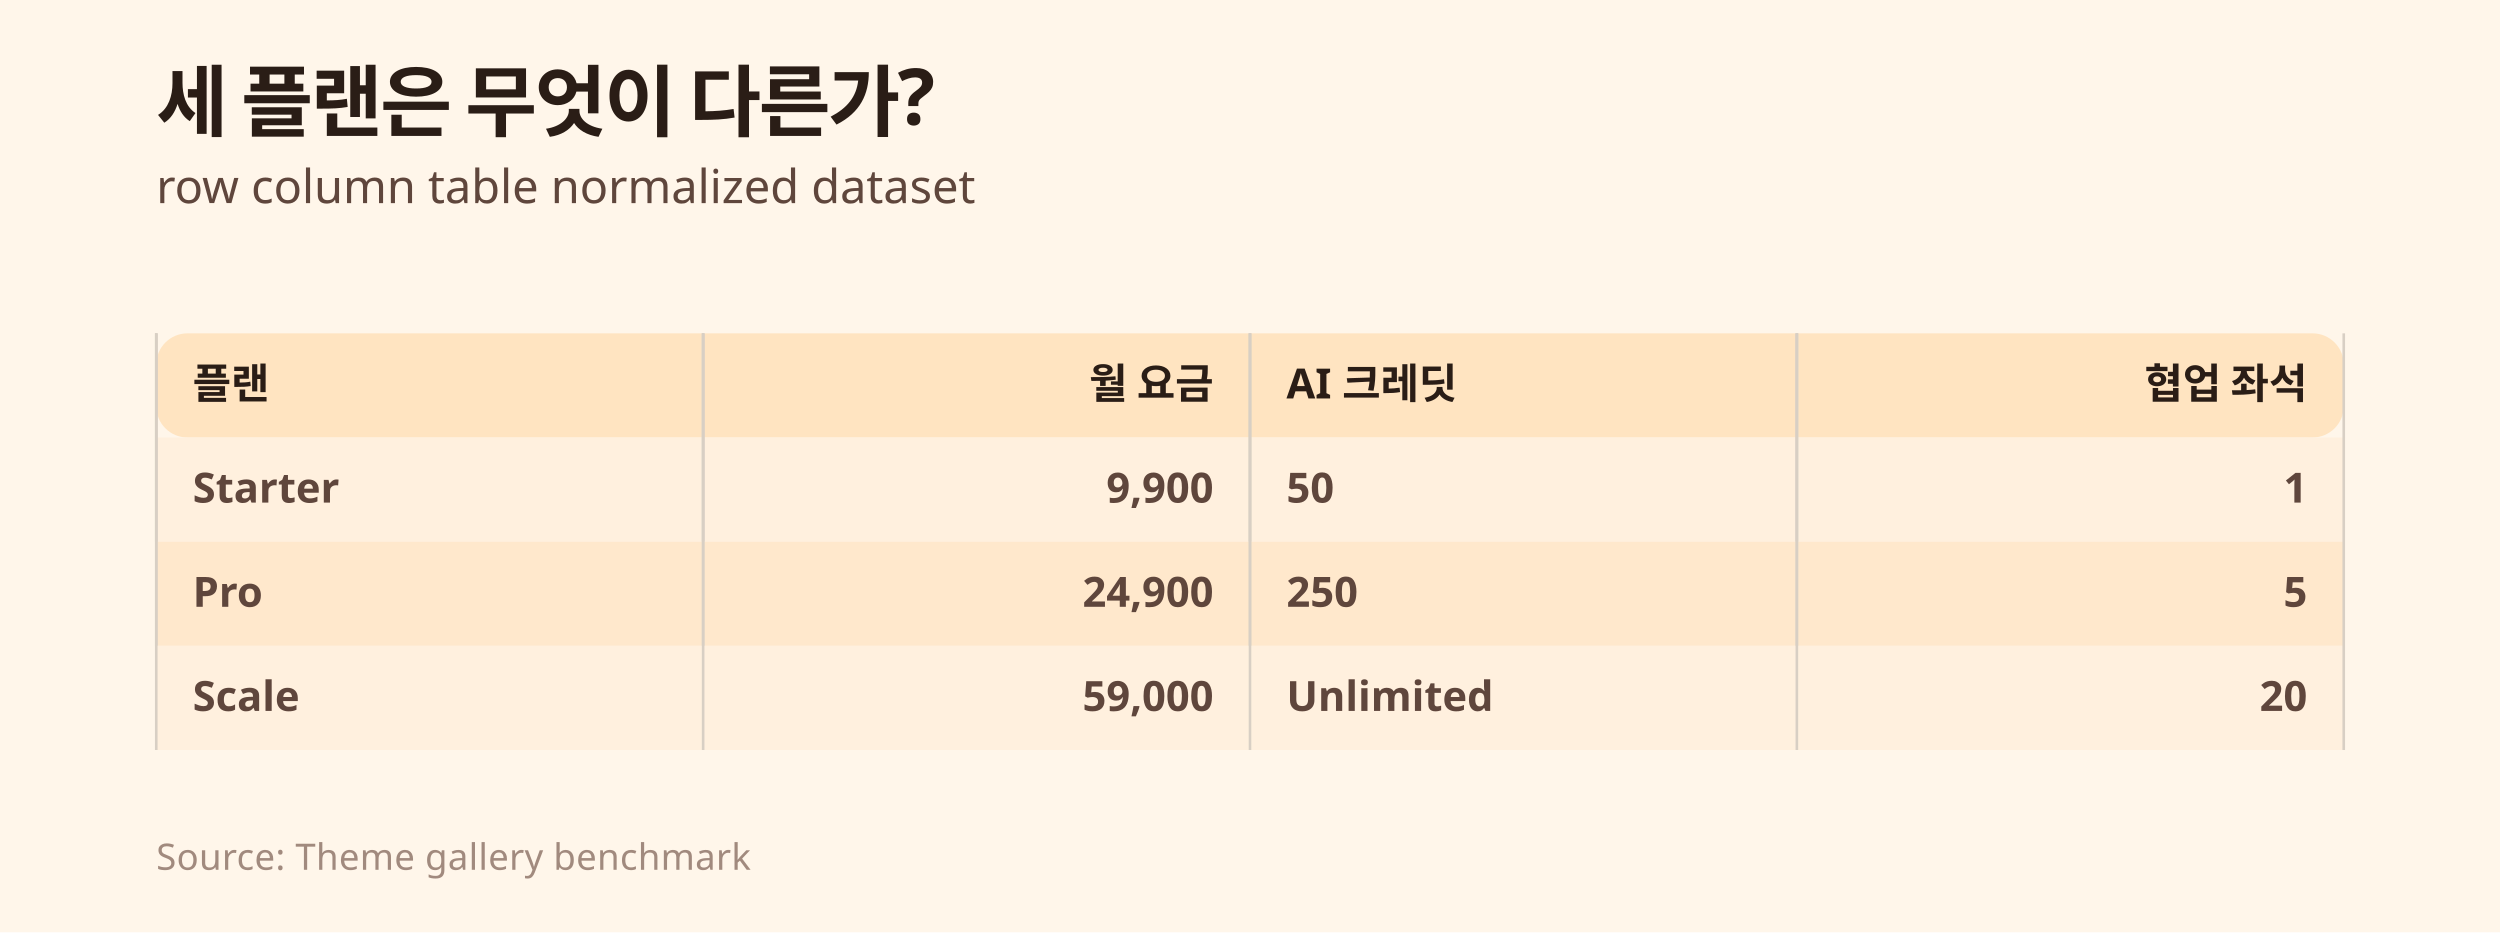
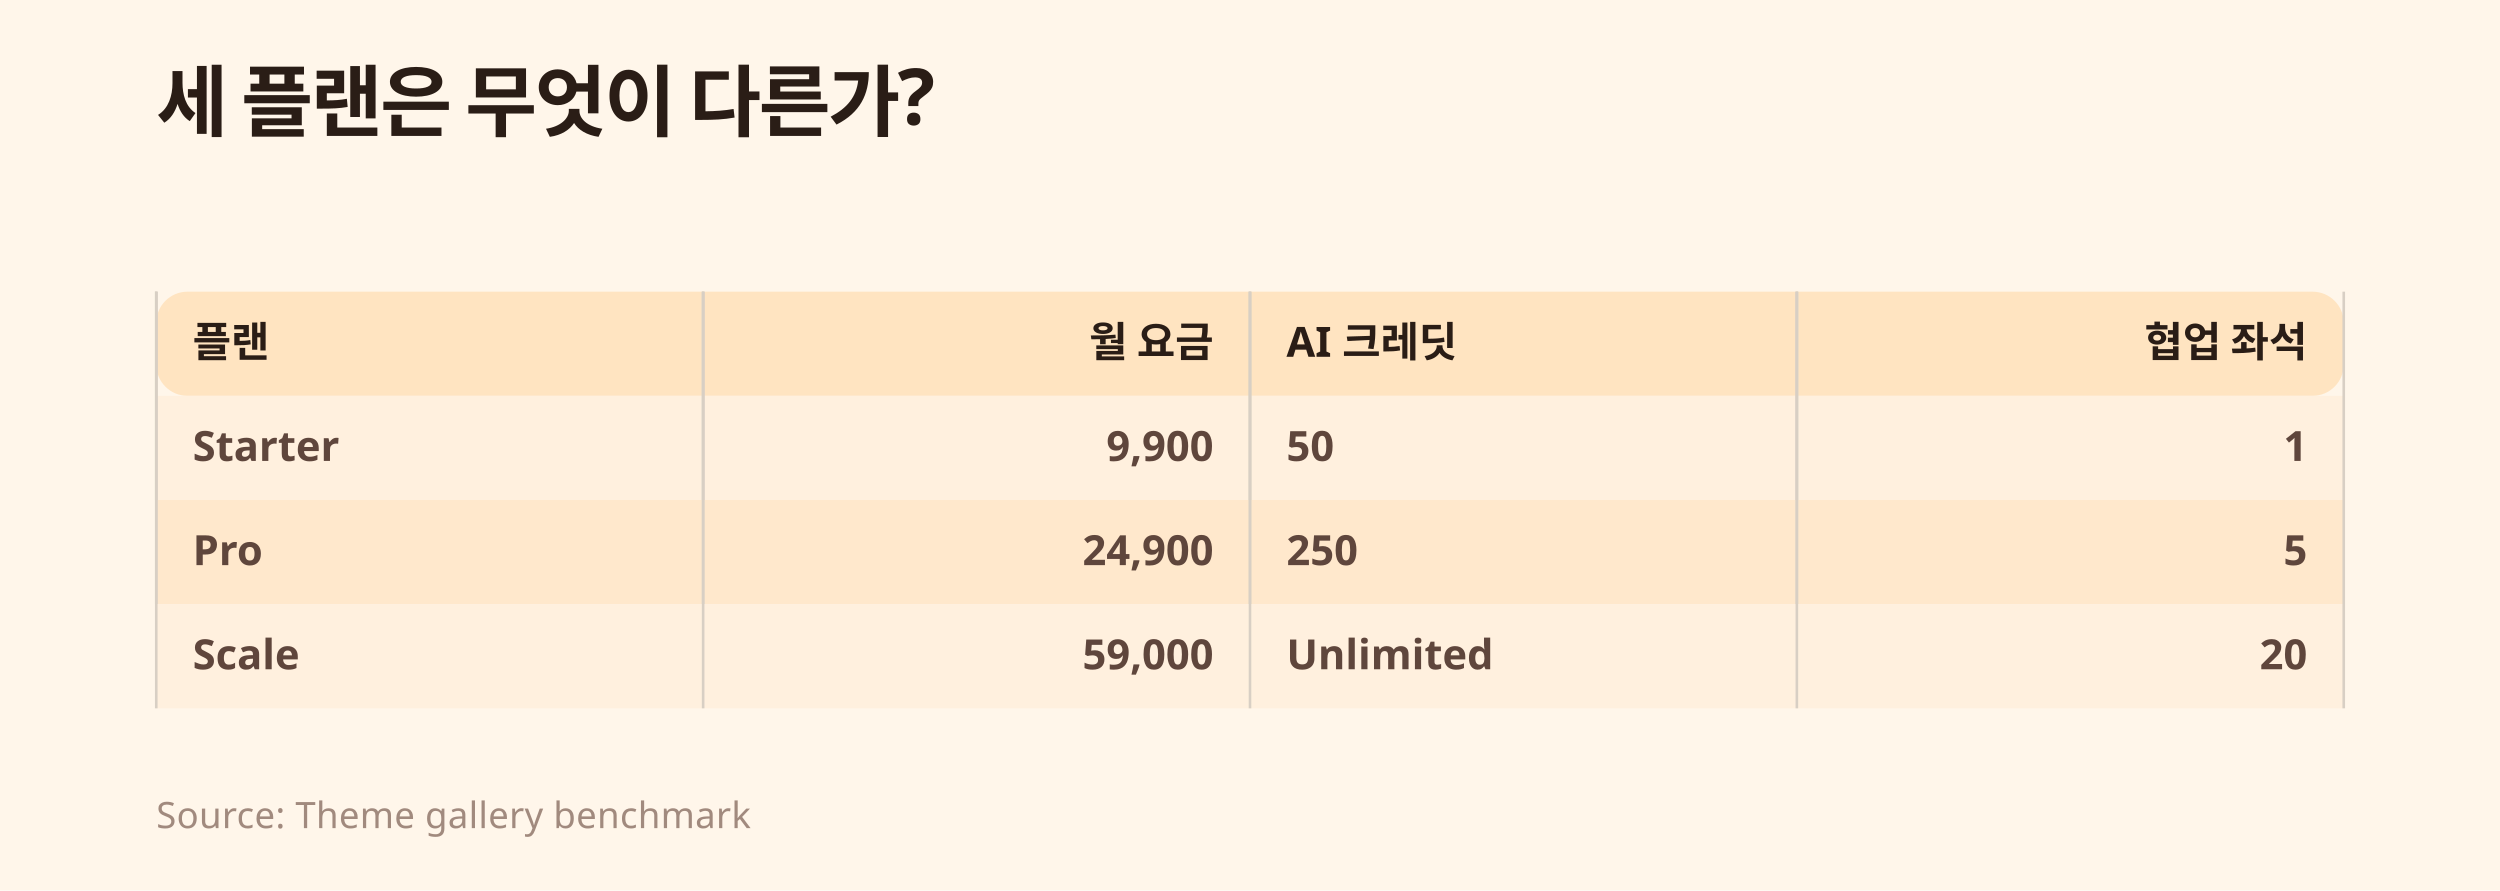
- <svg xmlns="http://www.w3.org/2000/svg" width="960" height="358" viewBox="0 0 960 358" fill="none">
+ <svg xmlns="http://www.w3.org/2000/svg" width="960" height="342" viewBox="0 0 960 342" fill="none">
  <style>.cg-root .title{font:700 30px 'Space Grotesk', 'Pretendard', 'Apple SD Gothic Neo', sans-serif; fill:#2a1d16; letter-spacing:-0.03em;}.cg-root .subtitle{font:500 18px 'IBM Plex Sans KR', 'Pretendard', 'Apple SD Gothic Neo', sans-serif; fill:#5f463c;}.cg-root .label,.cg-root .axis,.cg-root .header,.cg-root .cell{font:650 16px 'IBM Plex Sans KR', 'Pretendard', 'Apple SD Gothic Neo', sans-serif; fill:#5f463c;}.cg-root .value{font:700 16px 'IBM Plex Sans KR', 'Pretendard', 'Apple SD Gothic Neo', sans-serif; fill:#2a1d16;}.cg-root .header{font-weight:700; fill:#2a1d16;}.cg-root .tick{font:500 14px 'IBM Plex Sans KR', 'Pretendard', 'Apple SD Gothic Neo', sans-serif; fill:#8a6f63;}.cg-root .source{font:500 14px 'IBM Plex Sans KR', 'Pretendard', 'Apple SD Gothic Neo', sans-serif; fill:#8a6f63; letter-spacing:0.01em;}.cg-root .stat{font:800 72px 'Space Grotesk', 'Pretendard', 'Apple SD Gothic Neo', sans-serif; fill:#2a1d16; letter-spacing:-0.04em;}</style>
-   <rect x="0" y="0" width="960" height="358" fill="#fff6ea" />
+   <rect x="0" y="0" width="960" height="342" fill="#fff6ea" />
  <g class="cg-root">
    <text x="60" y="50" class="title" fill="#2a1d16" style="fill:#2a1d16 !important;">세 플랜은 무엇이 다른가?</text>
-     <text x="60" y="78" class="subtitle" fill="#5f463c" style="fill:#5f463c !important;">row column table normalized dataset</text>
-     <rect x="60" y="128" width="840" height="40" fill="#ffe4c1" rx="12" />
-     <text x="74.00" y="153" class="header" fill="#2a1d16" style="fill:#2a1d16 !important;">플랜</text>
-     <text x="466.00" y="153" class="header" text-anchor="end" fill="#2a1d16" style="fill:#2a1d16 !important;">월 요금</text>
-     <text x="494.00" y="153" class="header" fill="#2a1d16" style="fill:#2a1d16 !important;">AI 크레딧</text>
-     <text x="886.00" y="153" class="header" text-anchor="end" fill="#2a1d16" style="fill:#2a1d16 !important;">협업 좌석</text>
-     <rect x="60" y="168" width="840" height="40" fill="#fff0de" />
-     <text x="74.00" y="193" class="cell" fill="#5f463c" style="fill:#5f463c !important;">Starter</text>
-     <line x1="60.00" y1="128" x2="60.00" y2="208" stroke="#d8cfc4" />
-     <text x="466.00" y="193" class="cell" text-anchor="end" fill="#5f463c" style="fill:#5f463c !important;">9,900</text>
-     <line x1="270.00" y1="128" x2="270.00" y2="208" stroke="#d8cfc4" />
-     <text x="494.00" y="193" class="cell" fill="#5f463c" style="fill:#5f463c !important;">50</text>
-     <line x1="480.00" y1="128" x2="480.00" y2="208" stroke="#d8cfc4" />
-     <text x="886.00" y="193" class="cell" text-anchor="end" fill="#5f463c" style="fill:#5f463c !important;">1</text>
-     <line x1="690.00" y1="128" x2="690.00" y2="208" stroke="#d8cfc4" />
-     <rect x="60" y="208" width="840" height="40" fill="#ffe8cc" />
-     <text x="74.00" y="233" class="cell" fill="#5f463c" style="fill:#5f463c !important;">Pro</text>
-     <line x1="60.00" y1="128" x2="60.00" y2="248" stroke="#d8cfc4" />
-     <text x="466.00" y="233" class="cell" text-anchor="end" fill="#5f463c" style="fill:#5f463c !important;">24,900</text>
-     <line x1="270.00" y1="128" x2="270.00" y2="248" stroke="#d8cfc4" />
-     <text x="494.00" y="233" class="cell" fill="#5f463c" style="fill:#5f463c !important;">250</text>
-     <line x1="480.00" y1="128" x2="480.00" y2="248" stroke="#d8cfc4" />
-     <text x="886.00" y="233" class="cell" text-anchor="end" fill="#5f463c" style="fill:#5f463c !important;">5</text>
-     <line x1="690.00" y1="128" x2="690.00" y2="248" stroke="#d8cfc4" />
-     <rect x="60" y="248" width="840" height="40" fill="#fff0de" />
-     <text x="74.00" y="273" class="cell" fill="#5f463c" style="fill:#5f463c !important;">Scale</text>
-     <line x1="60.00" y1="128" x2="60.00" y2="288" stroke="#d8cfc4" />
-     <text x="466.00" y="273" class="cell" text-anchor="end" fill="#5f463c" style="fill:#5f463c !important;">59,000</text>
-     <line x1="270.00" y1="128" x2="270.00" y2="288" stroke="#d8cfc4" />
-     <text x="494.00" y="273" class="cell" fill="#5f463c" style="fill:#5f463c !important;">Unlimited</text>
-     <line x1="480.00" y1="128" x2="480.00" y2="288" stroke="#d8cfc4" />
-     <text x="886.00" y="273" class="cell" text-anchor="end" fill="#5f463c" style="fill:#5f463c !important;">20</text>
-     <line x1="690.00" y1="128" x2="690.00" y2="288" stroke="#d8cfc4" />
-     <line x1="900.00" y1="128" x2="900.00" y2="288" stroke="#d8cfc4" />
-     <text x="60" y="334" class="source" opacity="0.8" fill="#8a6f63" style="fill:#8a6f63 !important;">Source: Theme gallery benchmark</text>
+     <rect x="60" y="112" width="840" height="40" fill="#ffe4c1" rx="12" />
+     <text x="74.00" y="137" class="header" fill="#2a1d16" style="fill:#2a1d16 !important;">플랜</text>
+     <text x="466.00" y="137" class="header" text-anchor="end" fill="#2a1d16" style="fill:#2a1d16 !important;">월 요금</text>
+     <text x="494.00" y="137" class="header" fill="#2a1d16" style="fill:#2a1d16 !important;">AI 크레딧</text>
+     <text x="886.00" y="137" class="header" text-anchor="end" fill="#2a1d16" style="fill:#2a1d16 !important;">협업 좌석</text>
+     <rect x="60" y="152" width="840" height="40" fill="#fff0de" />
+     <text x="74.00" y="177" class="cell" fill="#5f463c" style="fill:#5f463c !important;">Starter</text>
+     <line x1="60.00" y1="112" x2="60.00" y2="192" stroke="#d8cfc4" />
+     <text x="466.00" y="177" class="cell" text-anchor="end" fill="#5f463c" style="fill:#5f463c !important;">9,900</text>
+     <line x1="270.00" y1="112" x2="270.00" y2="192" stroke="#d8cfc4" />
+     <text x="494.00" y="177" class="cell" fill="#5f463c" style="fill:#5f463c !important;">50</text>
+     <line x1="480.00" y1="112" x2="480.00" y2="192" stroke="#d8cfc4" />
+     <text x="886.00" y="177" class="cell" text-anchor="end" fill="#5f463c" style="fill:#5f463c !important;">1</text>
+     <line x1="690.00" y1="112" x2="690.00" y2="192" stroke="#d8cfc4" />
+     <rect x="60" y="192" width="840" height="40" fill="#ffe8cc" />
+     <text x="74.00" y="217" class="cell" fill="#5f463c" style="fill:#5f463c !important;">Pro</text>
+     <line x1="60.00" y1="112" x2="60.00" y2="232" stroke="#d8cfc4" />
+     <text x="466.00" y="217" class="cell" text-anchor="end" fill="#5f463c" style="fill:#5f463c !important;">24,900</text>
+     <line x1="270.00" y1="112" x2="270.00" y2="232" stroke="#d8cfc4" />
+     <text x="494.00" y="217" class="cell" fill="#5f463c" style="fill:#5f463c !important;">250</text>
+     <line x1="480.00" y1="112" x2="480.00" y2="232" stroke="#d8cfc4" />
+     <text x="886.00" y="217" class="cell" text-anchor="end" fill="#5f463c" style="fill:#5f463c !important;">5</text>
+     <line x1="690.00" y1="112" x2="690.00" y2="232" stroke="#d8cfc4" />
+     <rect x="60" y="232" width="840" height="40" fill="#fff0de" />
+     <text x="74.00" y="257" class="cell" fill="#5f463c" style="fill:#5f463c !important;">Scale</text>
+     <line x1="60.00" y1="112" x2="60.00" y2="272" stroke="#d8cfc4" />
+     <text x="466.00" y="257" class="cell" text-anchor="end" fill="#5f463c" style="fill:#5f463c !important;">59,000</text>
+     <line x1="270.00" y1="112" x2="270.00" y2="272" stroke="#d8cfc4" />
+     <text x="494.00" y="257" class="cell" fill="#5f463c" style="fill:#5f463c !important;">Unlimited</text>
+     <line x1="480.00" y1="112" x2="480.00" y2="272" stroke="#d8cfc4" />
+     <text x="886.00" y="257" class="cell" text-anchor="end" fill="#5f463c" style="fill:#5f463c !important;">20</text>
+     <line x1="690.00" y1="112" x2="690.00" y2="272" stroke="#d8cfc4" />
+     <line x1="900.00" y1="112" x2="900.00" y2="272" stroke="#d8cfc4" />
+     <text x="60" y="318" class="source" opacity="0.8" fill="#8a6f63" style="fill:#8a6f63 !important;">Source: Theme gallery benchmark</text>
  </g>
</svg>
